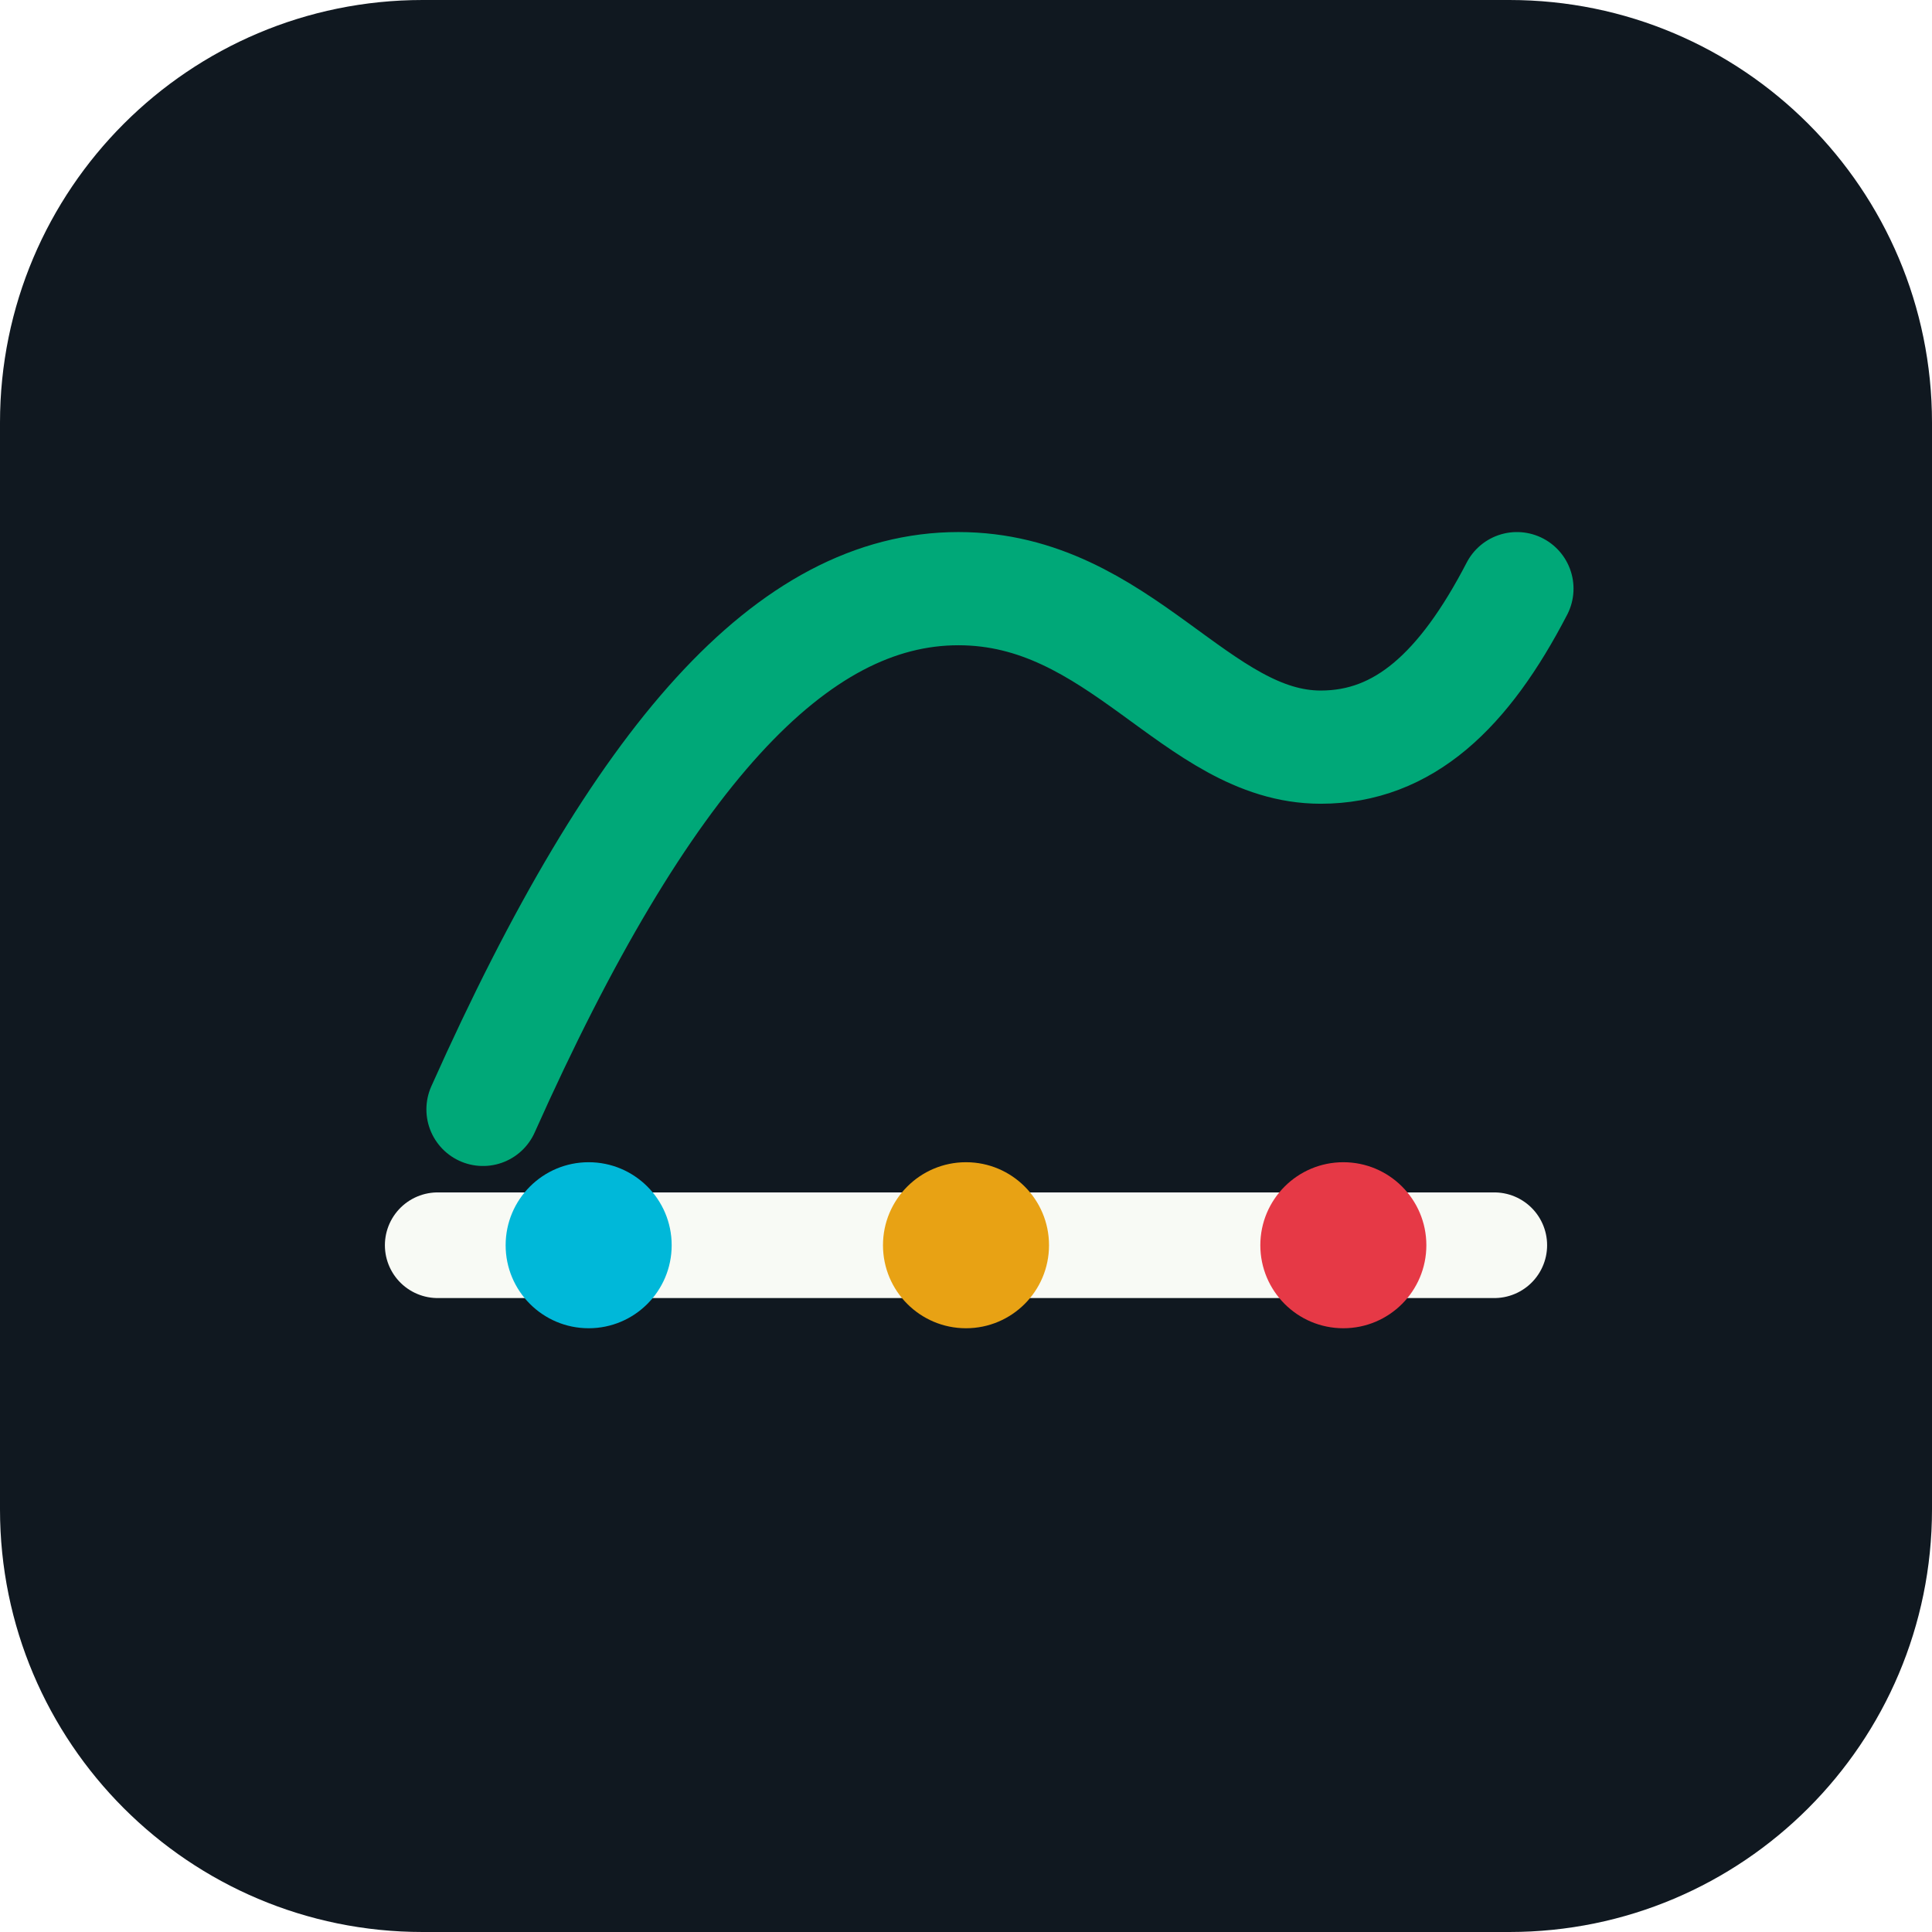
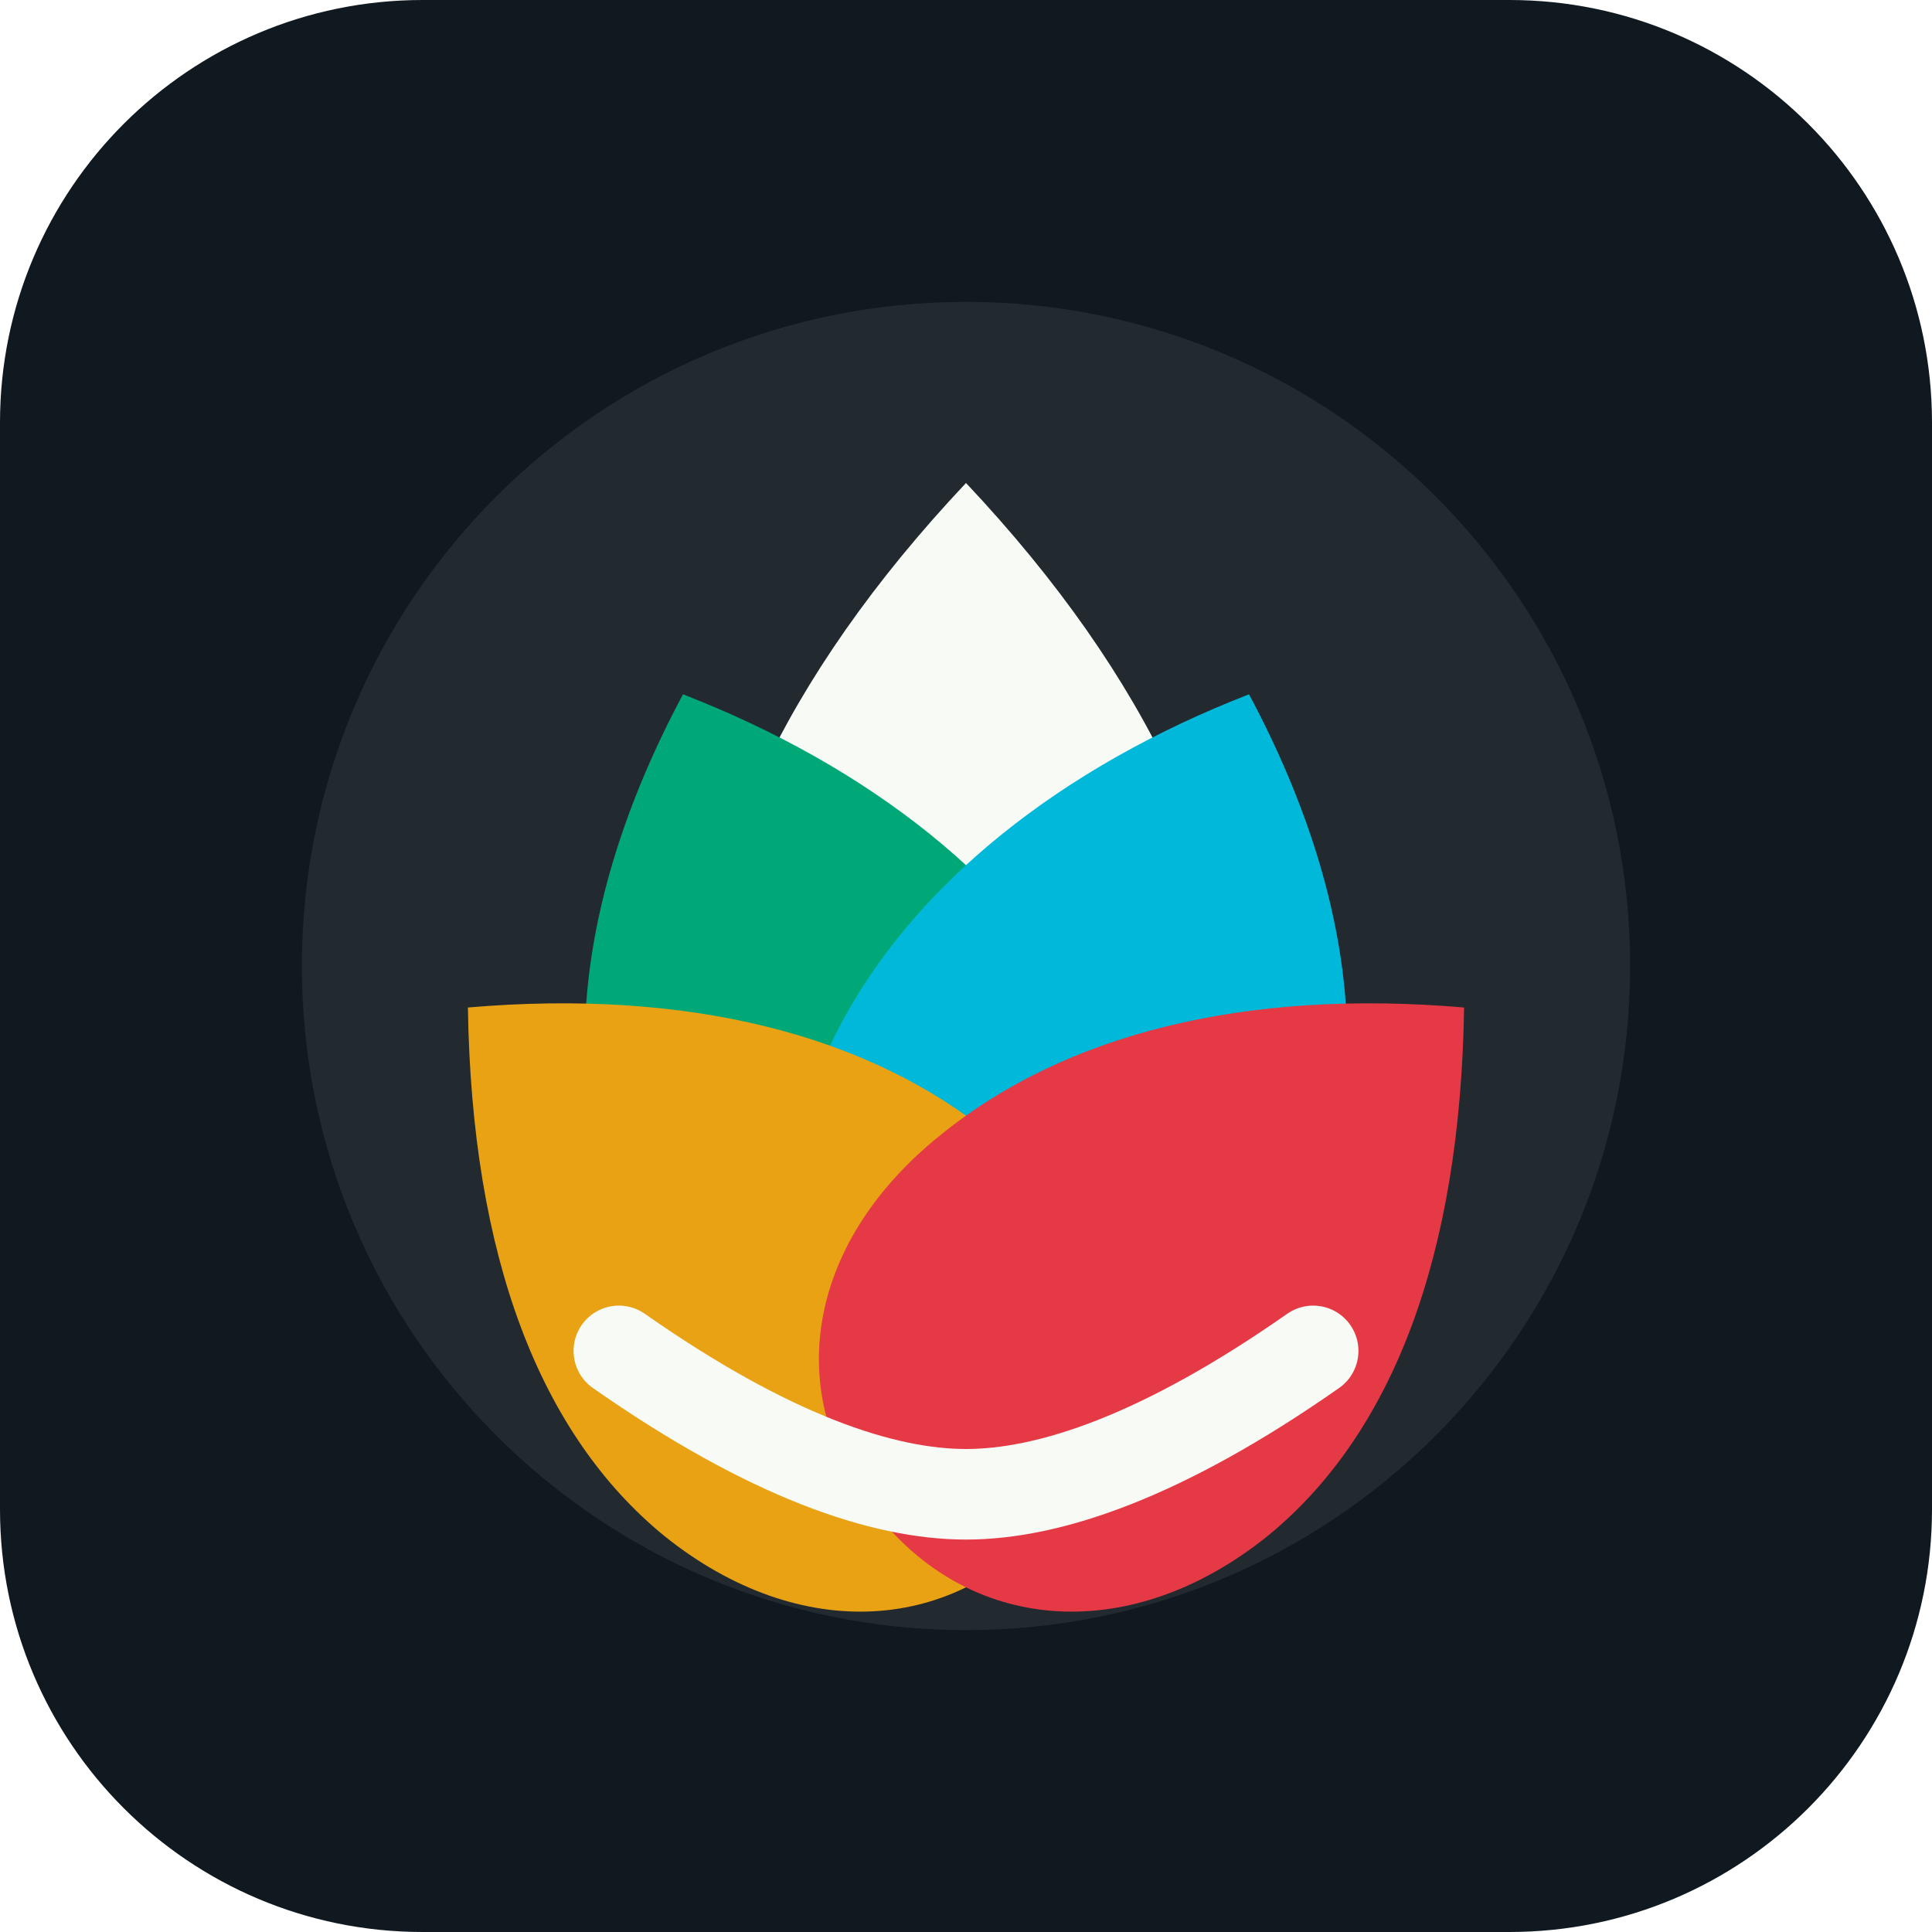
- <svg xmlns="http://www.w3.org/2000/svg" viewBox="0 0 512 512" role="img" aria-label="Monatise">
+ <svg xmlns="http://www.w3.org/2000/svg" viewBox="0 0 512 512" role="img" aria-label="Monatise lotus logo">
  <rect width="512" height="512" rx="112" fill="#101820" />
-   <path d="M116 330h280" stroke="#f8faf5" stroke-width="28" stroke-linecap="round" />
-   <path d="M128 294c42-94 82-138 126-138 43 0 63 42 96 42 22 0 38-15 52-42" fill="none" stroke="#00a878" stroke-width="30" stroke-linecap="round" stroke-linejoin="round" />
-   <circle cx="156" cy="330" r="22" fill="#00b8d9" />
-   <circle cx="256" cy="330" r="22" fill="#e8a214" />
-   <circle cx="356" cy="330" r="22" fill="#e63946" />
+   <circle cx="256" cy="256" r="176" fill="#f8faf5" opacity="0.08" />
+   <path d="M256 128c49 52 72 104 72 151 0 54-31 88-72 88s-72-34-72-88c0-47 23-99 72-151Z" fill="#f8faf5" />
+   <path d="M181 184c49 19 89 50 109 89 22 43 11 84-24 102-35 17-76 1-98-42-20-39-18-91 13-149Z" fill="#00a878" />
+   <path d="M331 184c31 58 33 110 13 149-22 43-63 59-98 42-35-18-46-59-24-102 20-39 60-70 109-89Z" fill="#00b8d9" />
+   <path d="M124 267c58-5 106 7 139 34 36 29 42 70 16 101-25 31-67 34-103 5-33-27-51-74-52-140Z" fill="#e8a214" />
+   <path d="M388 267c-1 66-19 113-52 140-36 29-78 26-103-5-26-31-20-72 16-101 33-27 81-39 139-34Z" fill="#e63946" />
+   <path d="M164 358c40 28 70 38 92 38s52-10 92-38" fill="none" stroke="#f8faf5" stroke-width="24" stroke-linecap="round" />
</svg>
